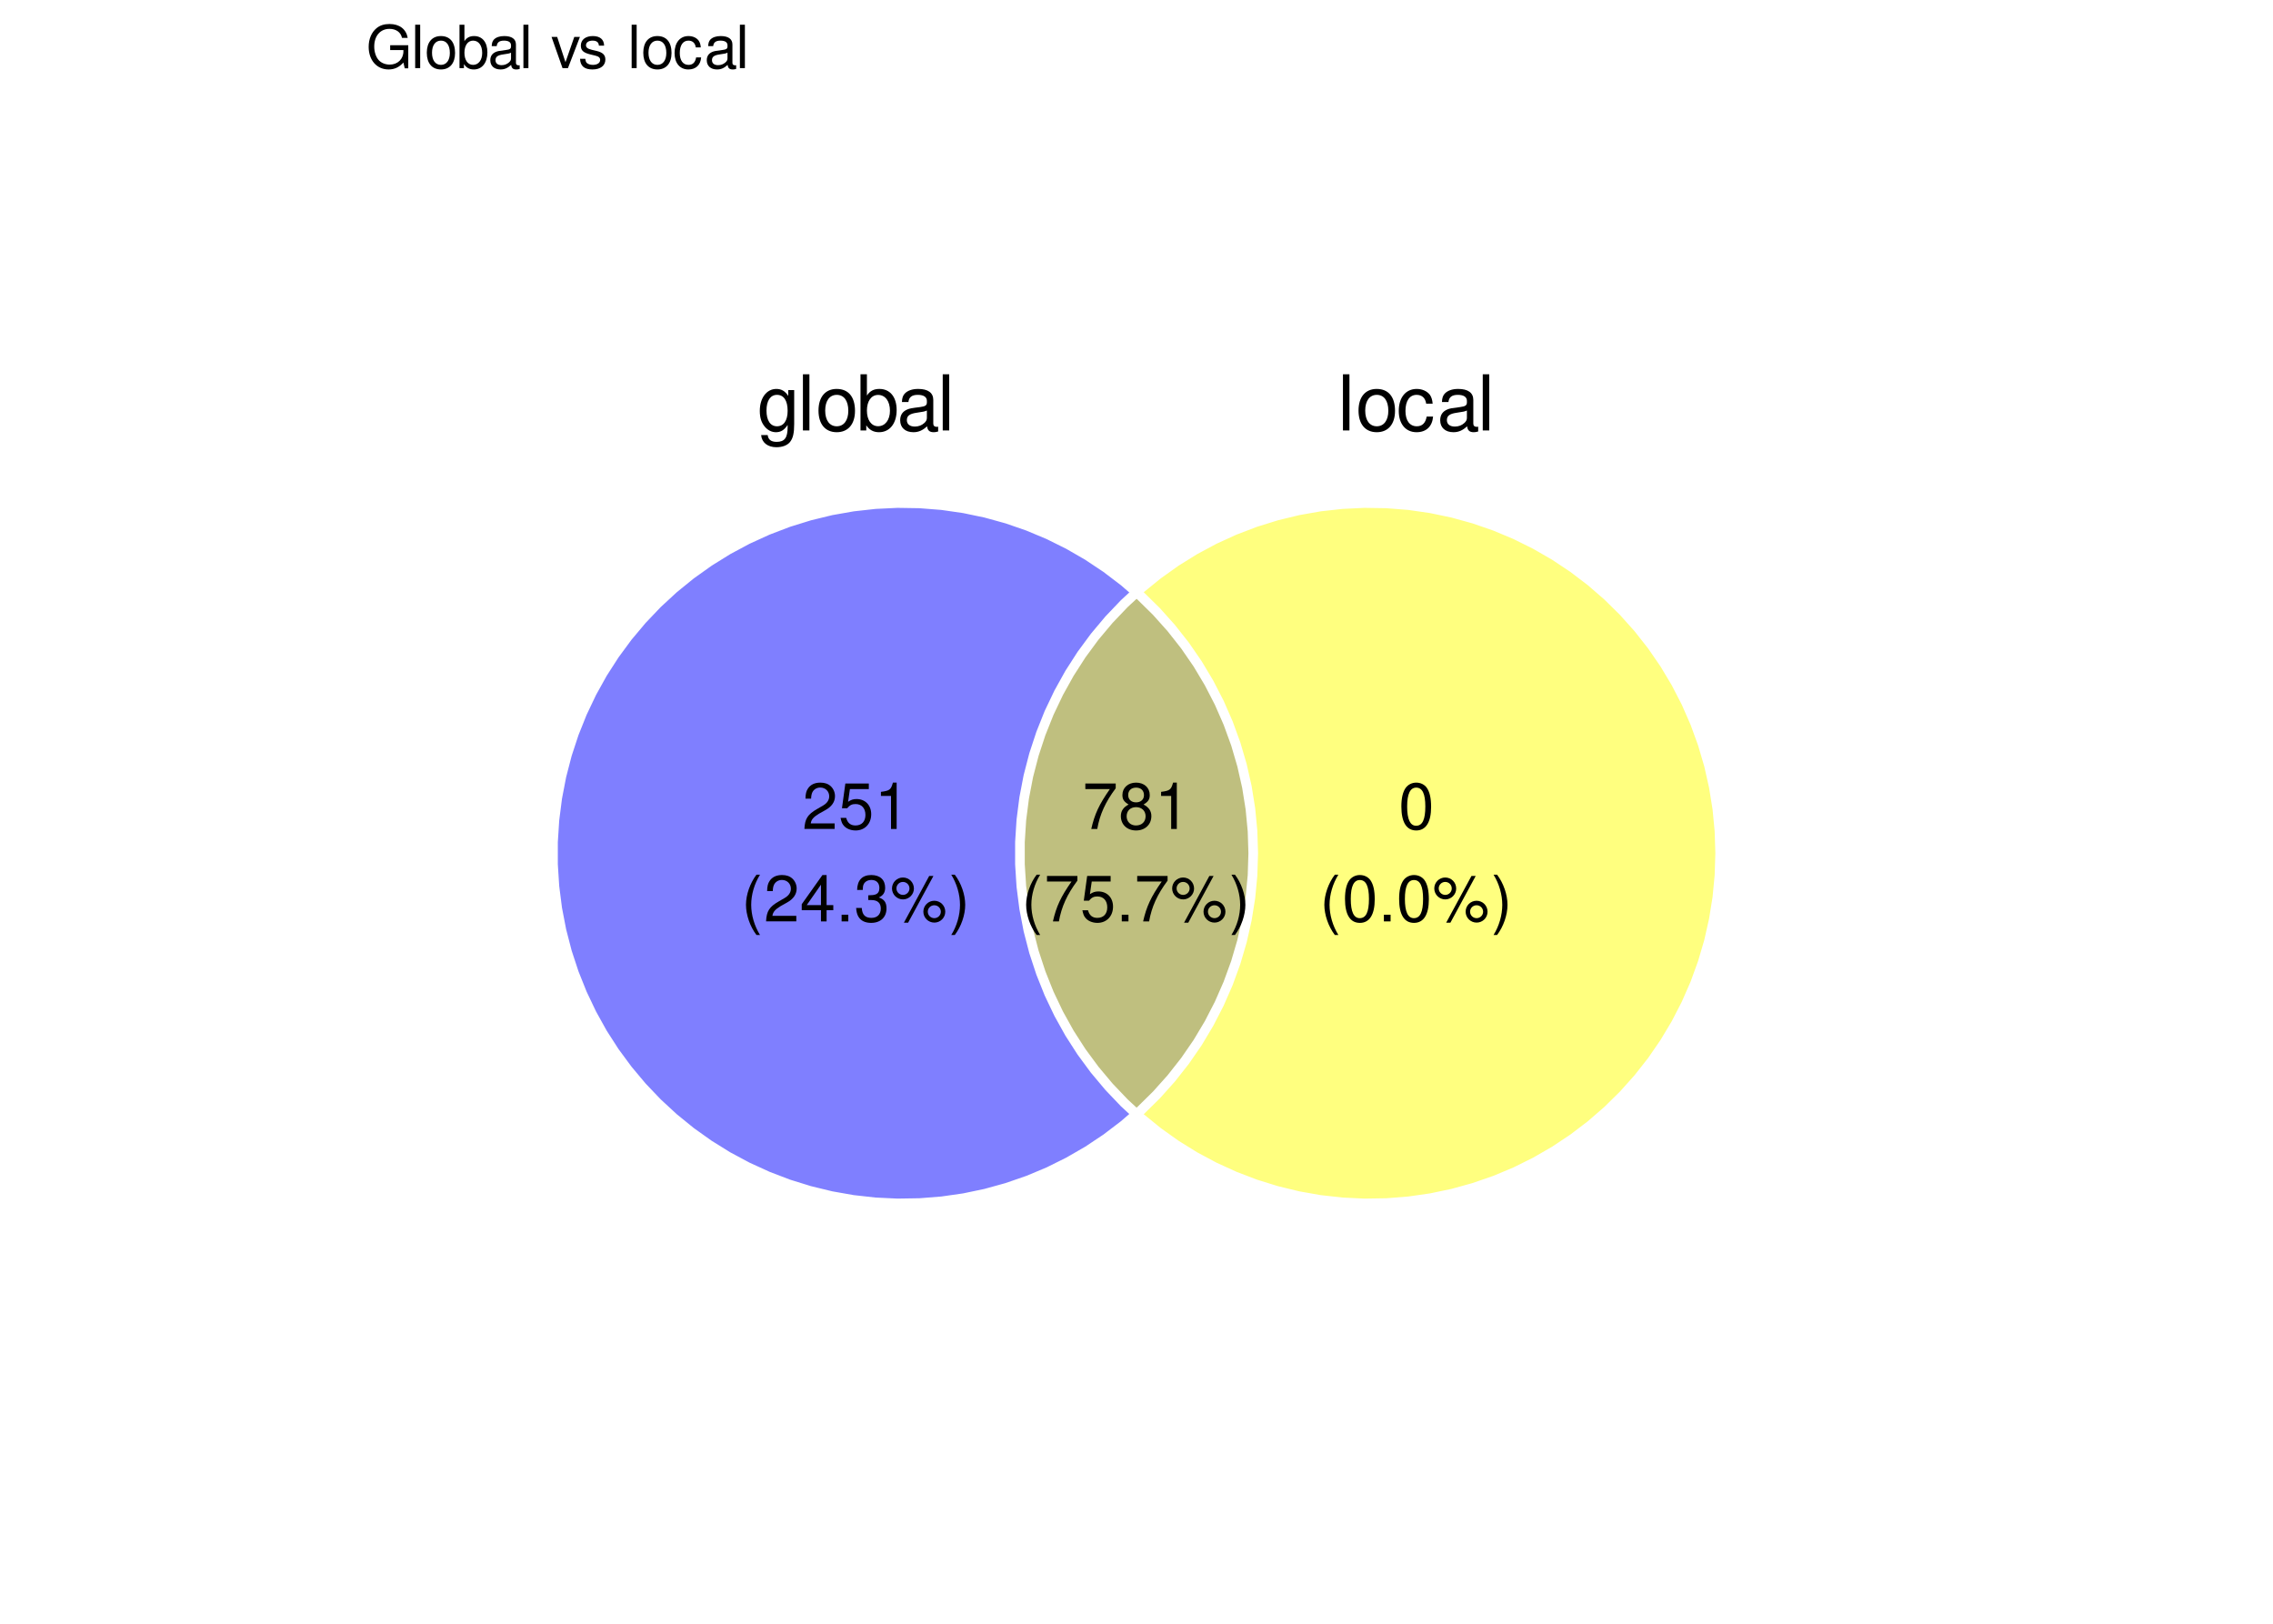
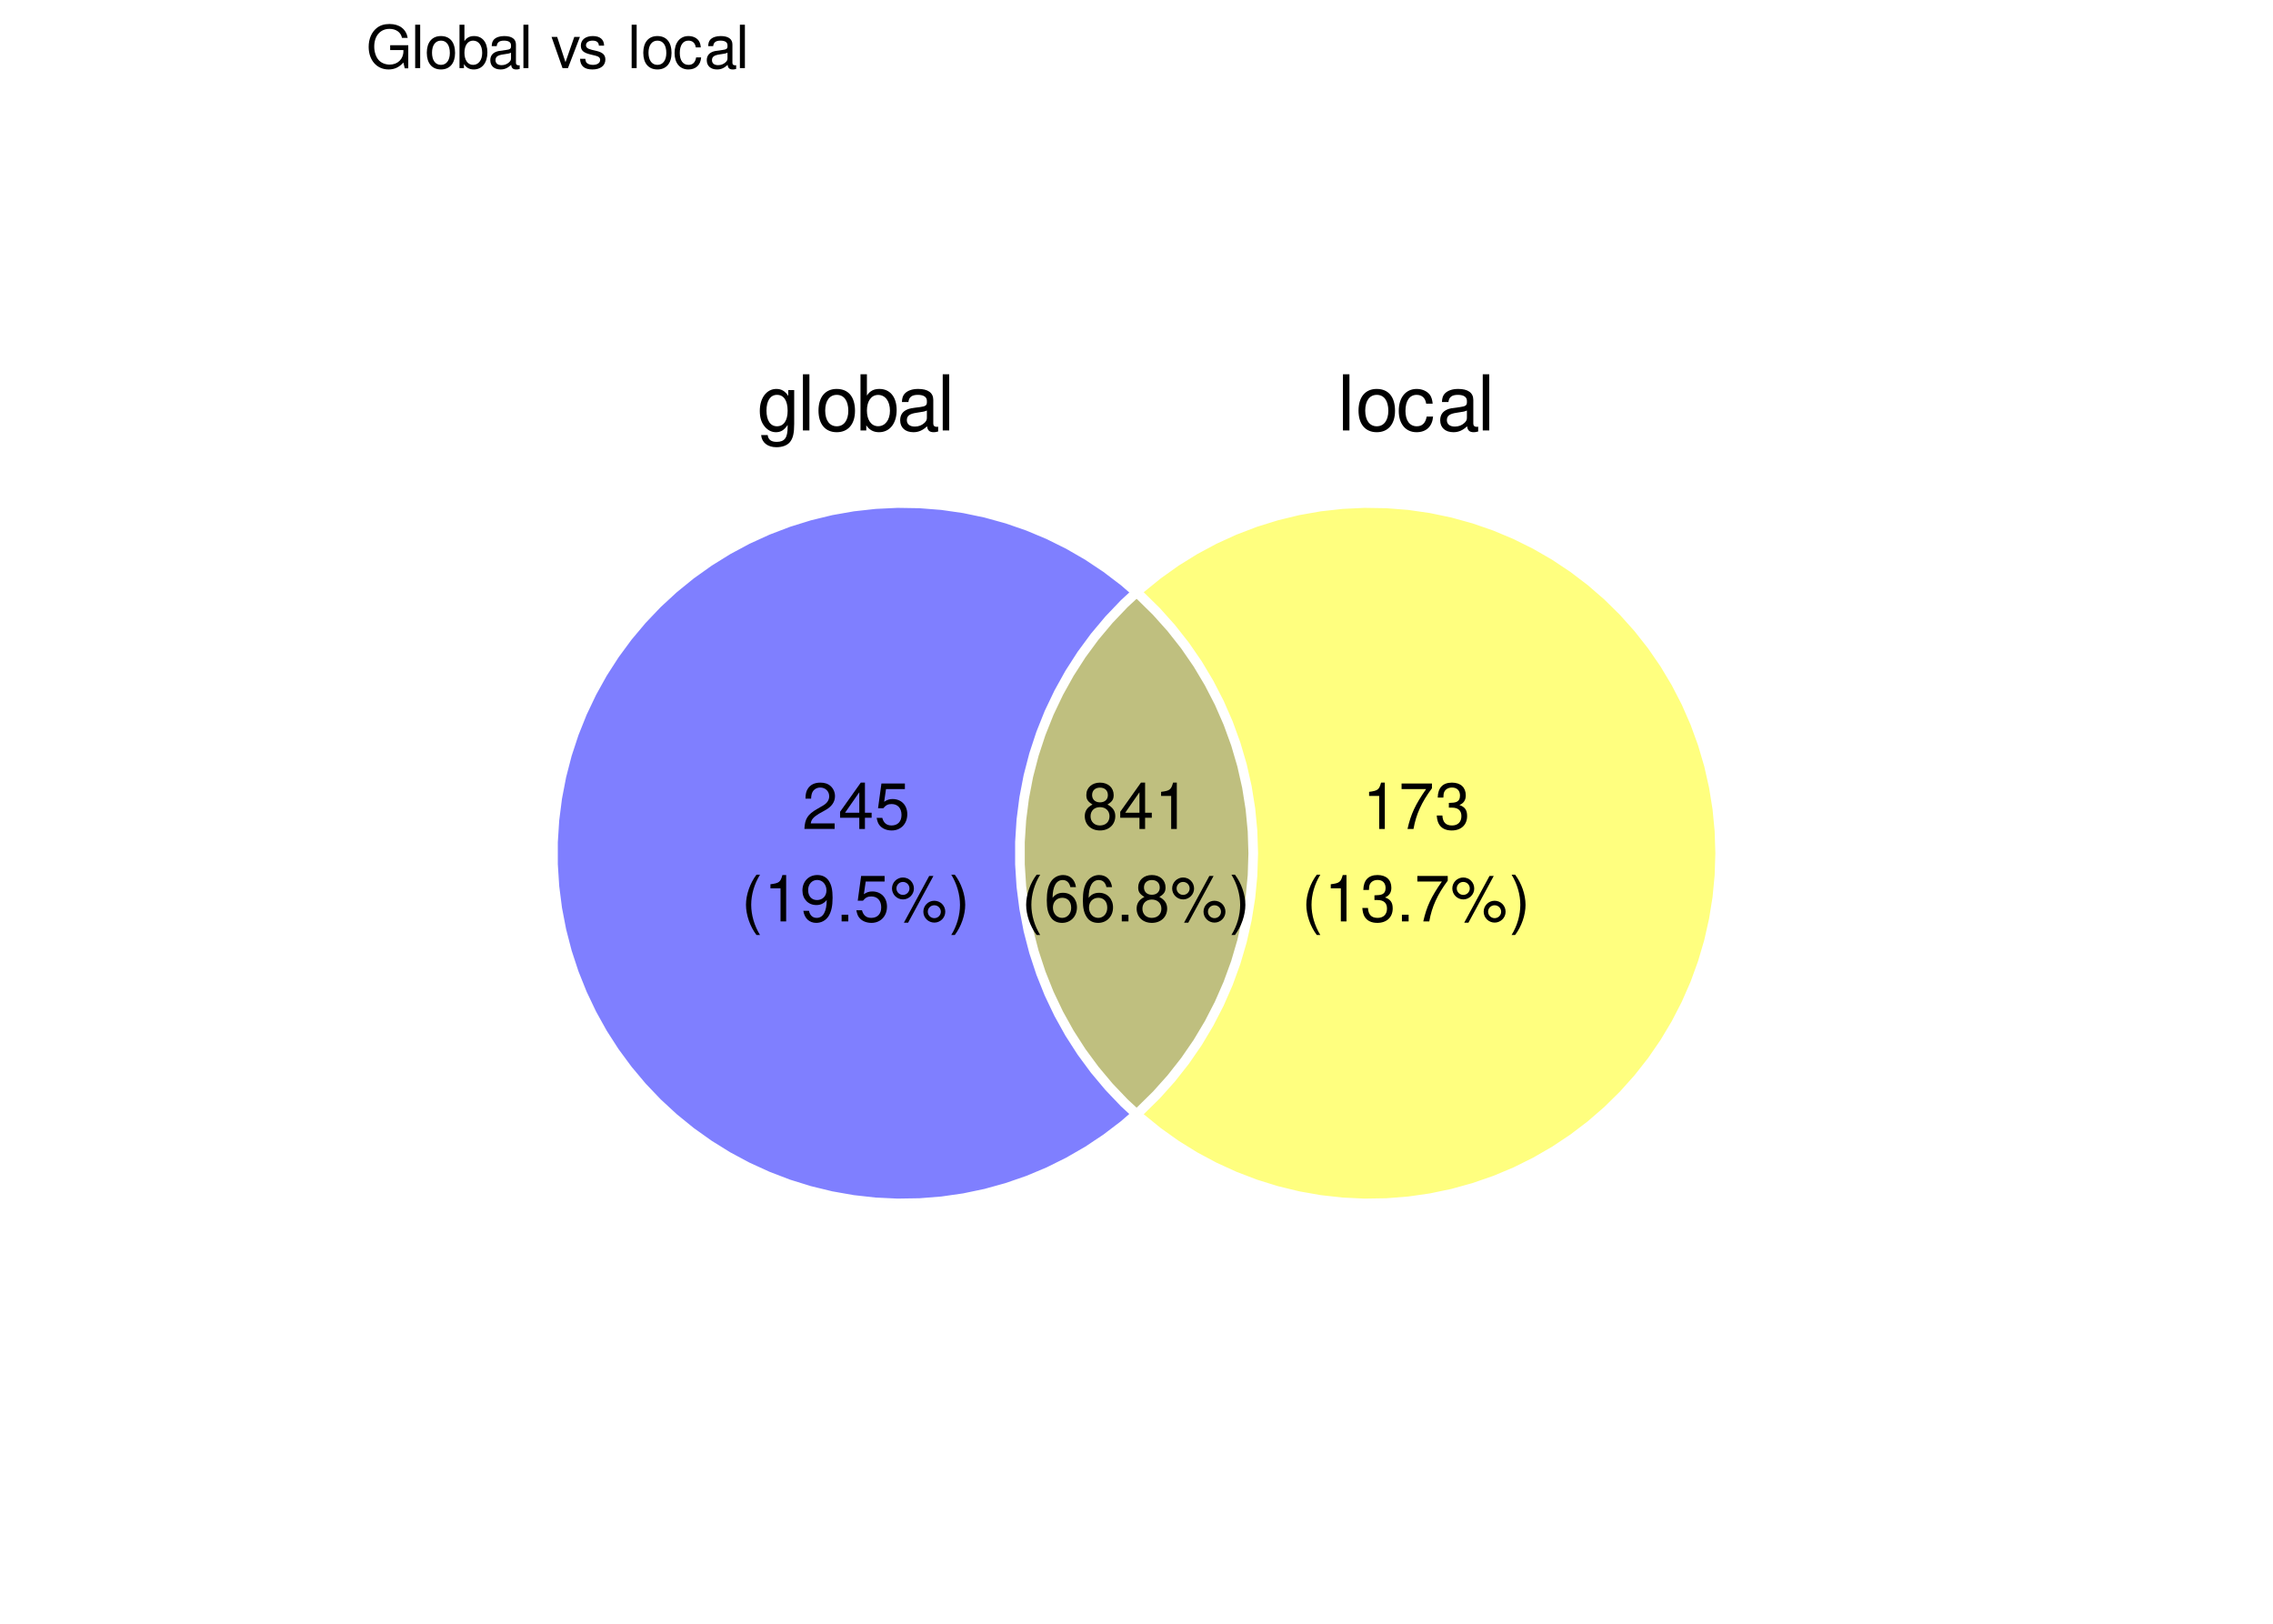
<svg xmlns="http://www.w3.org/2000/svg" xmlns:xlink="http://www.w3.org/1999/xlink" width="504pt" height="360pt" viewBox="0 0 504 360" version="1.1">
  <defs>
    <g>
      <symbol overflow="visible" id="glyph0-0">
        <path style="stroke:none;" d="" />
      </symbol>
      <symbol overflow="visible" id="glyph0-1">
        <path style="stroke:none;" d="M 6.906 -8.953 L 6.906 -7.656 C 6.188 -8.734 5.391 -9.203 4.266 -9.203 C 2.094 -9.203 0.594 -7.188 0.594 -4.328 C 0.594 -2.812 0.953 -1.719 1.719 -0.812 C 2.391 -0.031 3.25 0.391 4.172 0.391 C 5.25 0.391 6.016 -0.078 6.766 -1.219 L 6.766 -0.75 C 6.766 1.641 6.094 2.531 4.328 2.531 C 3.109 2.531 2.469 2.047 2.344 1.031 L 0.891 1.031 C 1.031 2.688 2.344 3.719 4.281 3.719 C 5.609 3.719 6.688 3.297 7.281 2.578 C 7.953 1.734 8.219 0.625 8.219 -1.469 L 8.219 -8.953 Z M 4.406 -7.891 C 5.906 -7.891 6.766 -6.625 6.766 -4.359 C 6.766 -2.188 5.891 -0.922 4.406 -0.922 C 2.938 -0.922 2.078 -2.203 2.078 -4.406 C 2.078 -6.594 2.938 -7.891 4.406 -7.891 Z M 4.406 -7.891 " />
      </symbol>
      <symbol overflow="visible" id="glyph0-2">
        <path style="stroke:none;" d="M 2.594 -12.453 L 1.156 -12.453 L 1.156 0 L 2.594 0 Z M 2.594 -12.453 " />
      </symbol>
      <symbol overflow="visible" id="glyph0-3">
        <path style="stroke:none;" d="M 4.641 -9.203 C 2.125 -9.203 0.609 -7.406 0.609 -4.406 C 0.609 -1.391 2.125 0.391 4.656 0.391 C 7.188 0.391 8.703 -1.406 8.703 -4.344 C 8.703 -7.453 7.234 -9.203 4.641 -9.203 Z M 4.656 -7.891 C 6.266 -7.891 7.219 -6.578 7.219 -4.359 C 7.219 -2.234 6.234 -0.922 4.656 -0.922 C 3.078 -0.922 2.094 -2.234 2.094 -4.406 C 2.094 -6.578 3.078 -7.891 4.656 -7.891 Z M 4.656 -7.891 " />
      </symbol>
      <symbol overflow="visible" id="glyph0-4">
        <path style="stroke:none;" d="M 0.922 -12.453 L 0.922 0 L 2.203 0 L 2.203 -1.141 C 2.891 -0.109 3.797 0.391 5.031 0.391 C 7.391 0.391 8.938 -1.531 8.938 -4.516 C 8.938 -7.406 7.484 -9.203 5.109 -9.203 C 3.875 -9.203 3 -8.75 2.344 -7.734 L 2.344 -12.453 Z M 4.828 -7.875 C 6.422 -7.875 7.453 -6.484 7.453 -4.359 C 7.453 -2.328 6.391 -0.938 4.828 -0.938 C 3.312 -0.938 2.344 -2.312 2.344 -4.406 C 2.344 -6.5 3.312 -7.875 4.828 -7.875 Z M 4.828 -7.875 " />
      </symbol>
      <symbol overflow="visible" id="glyph0-5">
        <path style="stroke:none;" d="M 9.141 -0.844 C 8.984 -0.797 8.922 -0.797 8.828 -0.797 C 8.328 -0.797 8.062 -1.062 8.062 -1.5 L 8.062 -6.766 C 8.062 -8.344 6.906 -9.203 4.703 -9.203 C 3.375 -9.203 2.344 -8.828 1.719 -8.156 C 1.312 -7.703 1.141 -7.188 1.109 -6.297 L 2.547 -6.297 C 2.672 -7.391 3.312 -7.891 4.641 -7.891 C 5.938 -7.891 6.641 -7.406 6.641 -6.562 L 6.641 -6.188 C 6.625 -5.562 6.312 -5.344 5.156 -5.188 C 3.141 -4.938 2.828 -4.875 2.281 -4.641 C 1.25 -4.203 0.719 -3.422 0.719 -2.25 C 0.719 -0.625 1.844 0.391 3.656 0.391 C 4.781 0.391 5.688 0 6.688 -0.922 C 6.797 0 7.234 0.391 8.156 0.391 C 8.469 0.391 8.656 0.359 9.141 0.234 Z M 6.641 -2.812 C 6.641 -2.344 6.5 -2.047 6.078 -1.656 C 5.5 -1.125 4.797 -0.859 3.969 -0.859 C 2.859 -0.859 2.203 -1.391 2.203 -2.281 C 2.203 -3.234 2.812 -3.703 4.359 -3.922 C 5.875 -4.141 6.172 -4.203 6.641 -4.422 Z M 6.641 -2.812 " />
      </symbol>
      <symbol overflow="visible" id="glyph0-6">
        <path style="stroke:none;" d="M 8.047 -5.938 C 7.969 -6.812 7.781 -7.375 7.453 -7.875 C 6.828 -8.703 5.75 -9.203 4.516 -9.203 C 2.078 -9.203 0.531 -7.297 0.531 -4.328 C 0.531 -1.438 2.062 0.391 4.484 0.391 C 6.625 0.391 7.969 -0.891 8.141 -3.078 L 6.719 -3.078 C 6.469 -1.641 5.734 -0.922 4.531 -0.922 C 2.953 -0.922 2.016 -2.203 2.016 -4.328 C 2.016 -6.562 2.938 -7.891 4.484 -7.891 C 5.688 -7.891 6.438 -7.188 6.609 -5.938 Z M 8.047 -5.938 " />
      </symbol>
      <symbol overflow="visible" id="glyph1-0">
        <path style="stroke:none;" d="" />
      </symbol>
      <symbol overflow="visible" id="glyph1-1">
        <path style="stroke:none;" d="M 7.188 -1.234 L 1.891 -1.234 C 2.016 -2.094 2.469 -2.625 3.719 -3.391 L 5.141 -4.188 C 6.547 -4.969 7.266 -6.016 7.266 -7.281 C 7.266 -8.141 6.922 -8.922 6.328 -9.484 C 5.734 -10.031 4.984 -10.281 4.031 -10.281 C 2.766 -10.281 1.812 -9.828 1.25 -8.938 C 0.891 -8.406 0.734 -7.766 0.719 -6.719 L 1.969 -6.719 C 2 -7.422 2.094 -7.828 2.266 -8.172 C 2.594 -8.797 3.234 -9.188 4 -9.188 C 5.141 -9.188 5.984 -8.359 5.984 -7.25 C 5.984 -6.422 5.516 -5.719 4.625 -5.203 L 3.312 -4.438 C 1.203 -3.234 0.594 -2.266 0.484 -0.016 L 7.188 -0.016 Z M 7.188 -1.234 " />
      </symbol>
      <symbol overflow="visible" id="glyph1-2">
-         <path style="stroke:none;" d="M 6.766 -10.078 L 1.562 -10.078 L 0.812 -4.594 L 1.969 -4.594 C 2.547 -5.297 3.031 -5.531 3.828 -5.531 C 5.172 -5.531 6.016 -4.609 6.016 -3.109 C 6.016 -1.656 5.172 -0.781 3.812 -0.781 C 2.719 -0.781 2.047 -1.344 1.75 -2.469 L 0.5 -2.469 C 0.672 -1.656 0.812 -1.25 1.109 -0.875 C 1.672 -0.109 2.703 0.328 3.844 0.328 C 5.875 0.328 7.297 -1.156 7.297 -3.281 C 7.297 -5.281 5.969 -6.641 4.031 -6.641 C 3.328 -6.641 2.766 -6.453 2.172 -6.031 L 2.578 -8.844 L 6.766 -8.844 Z M 6.766 -10.078 " />
+         <path style="stroke:none;" d="M 4.656 -2.484 L 4.656 0 L 5.906 0 L 5.906 -2.484 L 7.391 -2.484 L 7.391 -3.609 L 5.906 -3.609 L 5.906 -10.281 L 4.984 -10.281 L 0.391 -3.812 L 0.391 -2.484 Z M 4.656 -3.609 L 1.5 -3.609 L 4.656 -8.141 Z M 4.656 -3.609 " />
      </symbol>
      <symbol overflow="visible" id="glyph1-3">
-         <path style="stroke:none;" d="M 3.688 -7.328 L 3.688 0 L 4.938 0 L 4.938 -10.281 L 4.109 -10.281 C 3.672 -8.703 3.391 -8.484 1.453 -8.234 L 1.453 -7.328 Z M 3.688 -7.328 " />
+         <path style="stroke:none;" d="M 6.766 -10.078 L 1.562 -10.078 L 0.812 -4.594 L 1.969 -4.594 C 2.547 -5.297 3.031 -5.531 3.828 -5.531 C 5.172 -5.531 6.016 -4.609 6.016 -3.109 C 6.016 -1.656 5.172 -0.781 3.812 -0.781 C 2.719 -0.781 2.047 -1.344 1.75 -2.469 L 0.5 -2.469 C 0.672 -1.656 0.812 -1.25 1.109 -0.875 C 1.672 -0.109 2.703 0.328 3.844 0.328 C 5.875 0.328 7.297 -1.156 7.297 -3.281 C 7.297 -5.281 5.969 -6.641 4.031 -6.641 C 3.328 -6.641 2.766 -6.453 2.172 -6.031 L 2.578 -8.844 L 6.766 -8.844 Z M 6.766 -10.078 " />
      </symbol>
      <symbol overflow="visible" id="glyph1-4">
        <path style="stroke:none;" d="M 3.359 -10.359 C 1.938 -8.5 1.031 -5.922 1.031 -3.688 C 1.031 -1.438 1.938 1.156 3.359 3.016 L 4.141 3.016 C 2.891 0.984 2.188 -1.406 2.188 -3.688 C 2.188 -5.938 2.891 -8.344 4.141 -10.359 Z M 3.359 -10.359 " />
      </symbol>
      <symbol overflow="visible" id="glyph1-5">
-         <path style="stroke:none;" d="M 4.656 -2.484 L 4.656 0 L 5.906 0 L 5.906 -2.484 L 7.391 -2.484 L 7.391 -3.609 L 5.906 -3.609 L 5.906 -10.281 L 4.984 -10.281 L 0.391 -3.812 L 0.391 -2.484 Z M 4.656 -3.609 L 1.5 -3.609 L 4.656 -8.141 Z M 4.656 -3.609 " />
+         <path style="stroke:none;" d="M 3.688 -7.328 L 3.688 0 L 4.938 0 L 4.938 -10.281 L 4.109 -10.281 C 3.672 -8.703 3.391 -8.484 1.453 -8.234 L 1.453 -7.328 Z M 3.688 -7.328 " />
      </symbol>
      <symbol overflow="visible" id="glyph1-6">
-         <path style="stroke:none;" d="M 2.719 -1.484 L 1.234 -1.484 L 1.234 0 L 2.719 0 Z M 2.719 -1.484 " />
+         <path style="stroke:none;" d="M 0.75 -2.344 C 1 -0.672 2.078 0.328 3.609 0.328 C 4.734 0.328 5.734 -0.219 6.328 -1.141 C 6.953 -2.141 7.234 -3.391 7.234 -5.266 C 7.234 -7 6.984 -8.094 6.391 -9 C 5.828 -9.844 4.953 -10.281 3.844 -10.281 C 1.922 -10.281 0.547 -8.844 0.547 -6.859 C 0.547 -4.969 1.812 -3.625 3.641 -3.625 C 4.594 -3.625 5.297 -3.969 5.938 -4.75 C 5.922 -2.188 5.141 -0.781 3.703 -0.781 C 2.812 -0.781 2.203 -1.344 2 -2.344 Z M 3.828 -9.188 C 4.984 -9.188 5.875 -8.203 5.875 -6.875 C 5.875 -5.609 5.016 -4.734 3.781 -4.734 C 2.578 -4.734 1.812 -5.594 1.812 -6.953 C 1.812 -8.25 2.656 -9.188 3.828 -9.188 Z M 3.828 -9.188 " />
      </symbol>
      <symbol overflow="visible" id="glyph1-7">
-         <path style="stroke:none;" d="M 3.141 -4.734 L 3.828 -4.734 C 5.188 -4.734 5.922 -4.094 5.922 -2.859 C 5.922 -1.562 5.141 -0.781 3.844 -0.781 C 2.453 -0.781 1.797 -1.484 1.703 -2.984 L 0.453 -2.984 C 0.516 -2.156 0.656 -1.625 0.891 -1.172 C 1.422 -0.172 2.406 0.328 3.781 0.328 C 5.859 0.328 7.188 -0.922 7.188 -2.875 C 7.188 -4.188 6.703 -4.891 5.484 -5.312 C 6.422 -5.703 6.891 -6.406 6.891 -7.453 C 6.891 -9.219 5.75 -10.281 3.828 -10.281 C 1.797 -10.281 0.719 -9.141 0.672 -6.969 L 1.922 -6.969 C 1.938 -7.594 1.984 -7.953 2.141 -8.266 C 2.438 -8.844 3.062 -9.188 3.844 -9.188 C 4.953 -9.188 5.609 -8.516 5.609 -7.406 C 5.609 -6.688 5.359 -6.234 4.812 -6 C 4.469 -5.859 4.016 -5.797 3.141 -5.781 Z M 3.141 -4.734 " />
+         <path style="stroke:none;" d="M 2.719 -1.484 L 1.234 -1.484 L 1.234 0 L 2.719 0 Z M 2.719 -1.484 " />
      </symbol>
      <symbol overflow="visible" id="glyph1-8">
        <path style="stroke:none;" d="M 2.828 -9.734 C 1.5 -9.734 0.406 -8.641 0.406 -7.312 C 0.406 -5.969 1.5 -4.875 2.844 -4.875 C 4.172 -4.875 5.266 -5.969 5.266 -7.281 C 5.266 -8.656 4.188 -9.734 2.828 -9.734 Z M 2.828 -8.75 C 3.641 -8.75 4.281 -8.109 4.281 -7.297 C 4.281 -6.516 3.625 -5.875 2.844 -5.875 C 2.047 -5.875 1.391 -6.516 1.391 -7.312 C 1.391 -8.109 2.031 -8.75 2.828 -8.75 Z M 8.656 -10.078 L 3.047 0.281 L 3.984 0.281 L 9.594 -10.078 Z M 9.781 -4.578 C 8.453 -4.578 7.359 -3.5 7.359 -2.156 C 7.359 -0.812 8.453 0.266 9.797 0.266 C 11.125 0.266 12.219 -0.812 12.219 -2.141 C 12.219 -3.5 11.141 -4.578 9.781 -4.578 Z M 9.781 -3.578 C 10.594 -3.578 11.234 -2.938 11.234 -2.141 C 11.234 -1.359 10.578 -0.719 9.797 -0.719 C 8.984 -0.719 8.344 -1.359 8.344 -2.156 C 8.344 -2.938 8.984 -3.578 9.781 -3.578 Z M 9.781 -3.578 " />
      </symbol>
      <symbol overflow="visible" id="glyph1-9">
        <path style="stroke:none;" d="M 1.328 3.016 C 2.75 1.156 3.641 -1.438 3.641 -3.672 C 3.641 -5.922 2.75 -8.5 1.328 -10.359 L 0.547 -10.359 C 1.797 -8.328 2.484 -5.938 2.484 -3.672 C 2.484 -1.406 1.797 1 0.547 3.016 Z M 1.328 3.016 " />
      </symbol>
      <symbol overflow="visible" id="glyph1-10">
-         <path style="stroke:none;" d="M 3.906 -10.281 C 2.969 -10.281 2.125 -9.859 1.594 -9.156 C 0.938 -8.25 0.609 -6.875 0.609 -4.984 C 0.609 -1.5 1.75 0.328 3.906 0.328 C 6.047 0.328 7.203 -1.5 7.203 -4.891 C 7.203 -6.875 6.891 -8.219 6.234 -9.156 C 5.703 -9.875 4.859 -10.281 3.906 -10.281 Z M 3.906 -9.172 C 5.266 -9.172 5.922 -7.797 5.922 -5 C 5.922 -2.078 5.281 -0.719 3.875 -0.719 C 2.562 -0.719 1.891 -2.141 1.891 -4.969 C 1.891 -7.797 2.562 -9.172 3.906 -9.172 Z M 3.906 -9.172 " />
+         <path style="stroke:none;" d="M 7.391 -10.078 L 0.656 -10.078 L 0.656 -8.844 L 6.094 -8.844 C 3.703 -5.422 2.719 -3.312 1.969 0 L 3.297 0 C 3.859 -3.234 5.125 -6 7.391 -9.031 Z M 7.391 -10.078 " />
      </symbol>
      <symbol overflow="visible" id="glyph1-11">
-         <path style="stroke:none;" d="M 7.391 -10.078 L 0.656 -10.078 L 0.656 -8.844 L 6.094 -8.844 C 3.703 -5.422 2.719 -3.312 1.969 0 L 3.297 0 C 3.859 -3.234 5.125 -6 7.391 -9.031 Z M 7.391 -10.078 " />
+         <path style="stroke:none;" d="M 3.141 -4.734 L 3.828 -4.734 C 5.188 -4.734 5.922 -4.094 5.922 -2.859 C 5.922 -1.562 5.141 -0.781 3.844 -0.781 C 2.453 -0.781 1.797 -1.484 1.703 -2.984 L 0.453 -2.984 C 0.516 -2.156 0.656 -1.625 0.891 -1.172 C 1.422 -0.172 2.406 0.328 3.781 0.328 C 5.859 0.328 7.188 -0.922 7.188 -2.875 C 7.188 -4.188 6.703 -4.891 5.484 -5.312 C 6.422 -5.703 6.891 -6.406 6.891 -7.453 C 6.891 -9.219 5.75 -10.281 3.828 -10.281 C 1.797 -10.281 0.719 -9.141 0.672 -6.969 L 1.922 -6.969 C 1.938 -7.594 1.984 -7.953 2.141 -8.266 C 2.438 -8.844 3.062 -9.188 3.844 -9.188 C 4.953 -9.188 5.609 -8.516 5.609 -7.406 C 5.609 -6.688 5.359 -6.234 4.812 -6 C 4.469 -5.859 4.016 -5.797 3.141 -5.781 Z M 3.141 -4.734 " />
      </symbol>
      <symbol overflow="visible" id="glyph1-12">
        <path style="stroke:none;" d="M 5.562 -5.422 C 6.609 -6.062 6.938 -6.562 6.938 -7.531 C 6.938 -9.156 5.703 -10.281 3.906 -10.281 C 2.141 -10.281 0.875 -9.156 0.875 -7.547 C 0.875 -6.562 1.203 -6.078 2.25 -5.422 C 1.094 -4.828 0.531 -4 0.531 -2.859 C 0.531 -0.984 1.906 0.328 3.906 0.328 C 5.906 0.328 7.297 -0.984 7.297 -2.859 C 7.297 -4 6.719 -4.828 5.562 -5.422 Z M 3.906 -9.172 C 4.984 -9.172 5.656 -8.531 5.656 -7.5 C 5.656 -6.547 4.969 -5.906 3.906 -5.906 C 2.844 -5.906 2.156 -6.547 2.156 -7.531 C 2.156 -8.531 2.844 -9.172 3.906 -9.172 Z M 3.906 -4.844 C 5.156 -4.844 6.016 -4.031 6.016 -2.828 C 6.016 -1.594 5.172 -0.781 3.875 -0.781 C 2.656 -0.781 1.812 -1.625 1.812 -2.812 C 1.812 -4.031 2.641 -4.844 3.906 -4.844 Z M 3.906 -4.844 " />
+       </symbol>
+       <symbol overflow="visible" id="glyph1-13">
+         <path style="stroke:none;" d="M 7.078 -7.609 C 6.844 -9.281 5.766 -10.281 4.219 -10.281 C 3.109 -10.281 2.125 -9.734 1.516 -8.812 C 0.875 -7.812 0.609 -6.562 0.609 -4.688 C 0.609 -2.953 0.859 -1.859 1.469 -0.953 C 2 -0.109 2.891 0.328 4 0.328 C 5.922 0.328 7.297 -1.109 7.297 -3.109 C 7.297 -5 6.016 -6.344 4.203 -6.344 C 3.219 -6.344 2.438 -5.969 1.891 -5.219 C 1.906 -7.766 2.703 -9.172 4.141 -9.172 C 5.016 -9.172 5.625 -8.609 5.828 -7.609 Z M 4.047 -5.234 C 5.266 -5.234 6.016 -4.375 6.016 -3.016 C 6.016 -1.719 5.156 -0.781 4.016 -0.781 C 2.844 -0.781 1.969 -1.766 1.969 -3.078 C 1.969 -4.344 2.812 -5.234 4.047 -5.234 Z M 4.047 -5.234 " />
      </symbol>
      <symbol overflow="visible" id="glyph2-0">
        <path style="stroke:none;" d="" />
      </symbol>
      <symbol overflow="visible" id="glyph2-1">
        <path style="stroke:none;" d="M 9.359 -5.078 L 5.344 -5.078 L 5.344 -4 L 8.281 -4 L 8.281 -3.734 C 8.281 -2.016 7.016 -0.781 5.25 -0.781 C 4.281 -0.781 3.391 -1.141 2.828 -1.75 C 2.188 -2.438 1.812 -3.594 1.812 -4.781 C 1.812 -7.141 3.156 -8.703 5.188 -8.703 C 6.656 -8.703 7.703 -7.953 7.969 -6.703 L 9.234 -6.703 C 8.891 -8.656 7.406 -9.781 5.203 -9.781 C 4.031 -9.781 3.078 -9.484 2.328 -8.859 C 1.203 -7.938 0.578 -6.438 0.578 -4.719 C 0.578 -1.75 2.391 0.297 4.984 0.297 C 6.297 0.297 7.328 -0.188 8.281 -1.234 L 8.578 0.047 L 9.359 0.047 Z M 9.359 -5.078 " />
      </symbol>
      <symbol overflow="visible" id="glyph2-2">
        <path style="stroke:none;" d="M 2 -9.625 L 0.891 -9.625 L 0.891 0 L 2 0 Z M 2 -9.625 " />
      </symbol>
      <symbol overflow="visible" id="glyph2-3">
        <path style="stroke:none;" d="M 3.594 -7.109 C 1.641 -7.109 0.469 -5.734 0.469 -3.406 C 0.469 -1.062 1.641 0.297 3.609 0.297 C 5.562 0.297 6.734 -1.078 6.734 -3.359 C 6.734 -5.75 5.594 -7.109 3.594 -7.109 Z M 3.609 -6.094 C 4.844 -6.094 5.578 -5.078 5.578 -3.359 C 5.578 -1.734 4.812 -0.719 3.609 -0.719 C 2.375 -0.719 1.625 -1.734 1.625 -3.406 C 1.625 -5.078 2.375 -6.094 3.609 -6.094 Z M 3.609 -6.094 " />
      </symbol>
      <symbol overflow="visible" id="glyph2-4">
        <path style="stroke:none;" d="M 0.719 -9.625 L 0.719 0 L 1.703 0 L 1.703 -0.891 C 2.234 -0.078 2.938 0.297 3.891 0.297 C 5.719 0.297 6.906 -1.188 6.906 -3.484 C 6.906 -5.734 5.781 -7.109 3.953 -7.109 C 3 -7.109 2.328 -6.766 1.812 -5.984 L 1.812 -9.625 Z M 3.734 -6.094 C 4.969 -6.094 5.75 -5.016 5.75 -3.359 C 5.75 -1.797 4.938 -0.719 3.734 -0.719 C 2.562 -0.719 1.812 -1.781 1.812 -3.406 C 1.812 -5.031 2.562 -6.094 3.734 -6.094 Z M 3.734 -6.094 " />
      </symbol>
      <symbol overflow="visible" id="glyph2-5">
        <path style="stroke:none;" d="M 7.062 -0.641 C 6.938 -0.625 6.891 -0.625 6.828 -0.625 C 6.438 -0.625 6.234 -0.812 6.234 -1.156 L 6.234 -5.234 C 6.234 -6.453 5.328 -7.109 3.625 -7.109 C 2.609 -7.109 1.812 -6.828 1.328 -6.312 C 1.016 -5.953 0.891 -5.562 0.859 -4.875 L 1.969 -4.875 C 2.062 -5.719 2.562 -6.094 3.594 -6.094 C 4.594 -6.094 5.141 -5.734 5.141 -5.062 L 5.141 -4.781 C 5.125 -4.297 4.891 -4.125 3.984 -4.016 C 2.422 -3.812 2.188 -3.766 1.766 -3.594 C 0.969 -3.25 0.547 -2.641 0.547 -1.75 C 0.547 -0.484 1.422 0.297 2.828 0.297 C 3.703 0.297 4.391 0 5.172 -0.719 C 5.25 0 5.594 0.297 6.312 0.297 C 6.547 0.297 6.688 0.281 7.062 0.188 Z M 5.141 -2.172 C 5.141 -1.812 5.031 -1.578 4.703 -1.281 C 4.25 -0.875 3.703 -0.656 3.062 -0.656 C 2.203 -0.656 1.703 -1.062 1.703 -1.766 C 1.703 -2.5 2.172 -2.859 3.359 -3.031 C 4.547 -3.188 4.766 -3.25 5.141 -3.422 Z M 5.141 -2.172 " />
      </symbol>
      <symbol overflow="visible" id="glyph2-6">
        <path style="stroke:none;" d="" />
      </symbol>
      <symbol overflow="visible" id="glyph2-7">
        <path style="stroke:none;" d="M 3.766 0 L 6.422 -6.922 L 5.172 -6.922 L 3.219 -1.312 L 1.375 -6.922 L 0.125 -6.922 L 2.562 0 Z M 3.766 0 " />
      </symbol>
      <symbol overflow="visible" id="glyph2-8">
        <path style="stroke:none;" d="M 5.781 -4.984 C 5.766 -6.344 4.875 -7.109 3.281 -7.109 C 1.656 -7.109 0.625 -6.281 0.625 -5 C 0.625 -3.922 1.172 -3.406 2.812 -3.016 L 3.844 -2.766 C 4.609 -2.578 4.906 -2.297 4.906 -1.812 C 4.906 -1.156 4.266 -0.719 3.297 -0.719 C 2.703 -0.719 2.203 -0.891 1.922 -1.172 C 1.75 -1.375 1.672 -1.578 1.609 -2.062 L 0.453 -2.062 C 0.5 -0.469 1.406 0.297 3.203 0.297 C 4.953 0.297 6.062 -0.547 6.062 -1.891 C 6.062 -2.922 5.484 -3.484 4.109 -3.812 L 3.047 -4.062 C 2.156 -4.281 1.766 -4.562 1.766 -5.062 C 1.766 -5.703 2.344 -6.094 3.234 -6.094 C 4.125 -6.094 4.594 -5.719 4.625 -4.984 Z M 5.781 -4.984 " />
      </symbol>
      <symbol overflow="visible" id="glyph2-9">
        <path style="stroke:none;" d="M 6.219 -4.594 C 6.172 -5.266 6.016 -5.703 5.75 -6.094 C 5.281 -6.734 4.453 -7.109 3.484 -7.109 C 1.609 -7.109 0.406 -5.641 0.406 -3.344 C 0.406 -1.109 1.594 0.297 3.469 0.297 C 5.125 0.297 6.172 -0.688 6.297 -2.375 L 5.188 -2.375 C 5 -1.266 4.438 -0.719 3.5 -0.719 C 2.281 -0.719 1.562 -1.703 1.562 -3.344 C 1.562 -5.062 2.266 -6.094 3.469 -6.094 C 4.391 -6.094 4.984 -5.562 5.109 -4.594 Z M 6.219 -4.594 " />
      </symbol>
    </g>
  </defs>
-   <g id="surface146">
+   <g id="surface151">
    <rect x="0" y="0" width="504" height="360" style="fill:rgb(100%,100%,100%);fill-opacity:1;stroke:none;" />
    <path style=" stroke:none;fill-rule:nonzero;fill:rgb(0%,0%,100%);fill-opacity:0.502;" d="M 277.883 189.168 L 277.727 184.246 L 277.258 179.34 L 276.48 174.473 L 275.395 169.668 L 274.008 164.941 L 272.32 160.309 L 270.344 155.797 L 268.086 151.418 L 265.559 147.188 L 262.762 143.129 L 259.715 139.258 L 256.43 135.586 L 252.918 132.129 L 249.195 128.902 L 245.273 125.918 L 241.172 123.188 L 236.906 120.727 L 232.492 118.535 L 227.945 116.633 L 223.289 115.02 L 218.539 113.707 L 213.719 112.699 L 208.84 111.996 L 203.93 111.609 L 199 111.531 L 194.078 111.766 L 189.184 112.309 L 184.328 113.164 L 179.543 114.328 L 174.836 115.789 L 170.234 117.547 L 165.75 119.594 L 161.406 121.922 L 157.223 124.52 L 153.207 127.379 L 149.383 130.484 L 145.762 133.828 L 142.363 137.395 L 139.195 141.168 L 136.273 145.137 L 133.609 149.281 L 131.215 153.59 L 129.098 158.039 L 127.266 162.613 L 125.727 167.293 L 124.492 172.062 L 123.559 176.902 L 122.934 181.789 L 122.621 186.707 L 122.621 191.633 L 122.934 196.551 L 123.559 201.438 L 124.492 206.277 L 125.727 211.047 L 127.266 215.727 L 129.098 220.301 L 131.215 224.75 L 133.609 229.059 L 136.273 233.203 L 139.195 237.168 L 142.363 240.945 L 145.762 244.512 L 149.383 247.855 L 153.207 250.961 L 157.223 253.82 L 161.406 256.418 L 165.75 258.742 L 170.234 260.789 L 174.836 262.551 L 179.543 264.012 L 184.328 265.176 L 189.184 266.031 L 194.078 266.574 L 199 266.809 L 203.93 266.73 L 208.84 266.34 L 213.719 265.641 L 218.539 264.633 L 223.289 263.316 L 227.945 261.707 L 232.492 259.805 L 236.906 257.613 L 241.172 255.152 L 245.273 252.422 L 249.195 249.438 L 252.918 246.211 L 256.43 242.754 L 259.715 239.082 L 262.762 235.211 L 265.559 231.152 L 268.086 226.922 L 270.344 222.543 L 272.32 218.031 L 274.008 213.398 L 275.395 208.672 L 276.48 203.863 L 277.258 199 L 277.727 194.094 Z M 277.883 189.168 " />
    <path style=" stroke:none;fill-rule:nonzero;fill:rgb(100%,100%,0%);fill-opacity:0.502;" d="M 381.418 189.168 L 381.262 184.246 L 380.793 179.34 L 380.012 174.473 L 378.93 169.668 L 377.539 164.941 L 375.855 160.309 L 373.879 155.797 L 371.621 151.418 L 369.09 147.188 L 366.297 143.129 L 363.25 139.258 L 359.965 135.586 L 356.453 132.129 L 352.73 128.902 L 348.809 125.918 L 344.707 123.188 L 340.438 120.727 L 336.023 118.535 L 331.48 116.633 L 326.824 115.02 L 322.074 113.707 L 317.25 112.699 L 312.375 111.996 L 307.461 111.609 L 302.535 111.531 L 297.613 111.766 L 292.715 112.309 L 287.863 113.164 L 283.074 114.328 L 278.371 115.789 L 273.766 117.547 L 269.285 119.594 L 264.941 121.922 L 260.754 124.52 L 256.742 127.379 L 252.918 130.484 L 249.297 133.828 L 245.898 137.395 L 242.73 141.168 L 239.809 145.137 L 237.145 149.281 L 234.75 153.59 L 232.629 158.039 L 230.801 162.613 L 229.262 167.293 L 228.023 172.062 L 227.094 176.902 L 226.469 181.789 L 226.156 186.707 L 226.156 191.633 L 226.469 196.551 L 227.094 201.438 L 228.023 206.277 L 229.262 211.047 L 230.801 215.727 L 232.629 220.301 L 234.75 224.75 L 237.145 229.059 L 239.809 233.203 L 242.73 237.168 L 245.898 240.945 L 249.297 244.512 L 252.918 247.855 L 256.742 250.961 L 260.754 253.82 L 264.941 256.418 L 269.285 258.742 L 273.766 260.789 L 278.371 262.551 L 283.074 264.012 L 287.863 265.176 L 292.715 266.031 L 297.613 266.574 L 302.535 266.809 L 307.461 266.73 L 312.375 266.34 L 317.25 265.641 L 322.074 264.633 L 326.824 263.316 L 331.48 261.707 L 336.023 259.805 L 340.438 257.613 L 344.707 255.152 L 348.809 252.422 L 352.73 249.438 L 356.453 246.211 L 359.965 242.754 L 363.25 239.082 L 366.297 235.211 L 369.09 231.152 L 371.621 226.922 L 373.879 222.543 L 375.855 218.031 L 377.539 213.398 L 378.93 208.672 L 380.012 203.863 L 380.793 199 L 381.262 194.094 Z M 381.418 189.168 " />
    <path style="fill:none;stroke-width:2.134;stroke-linecap:round;stroke-linejoin:round;stroke:rgb(100%,100%,100%);stroke-opacity:1;stroke-miterlimit:10;" d="M 277.883 189.168 L 277.727 184.246 L 277.258 179.34 L 276.48 174.473 L 275.395 169.668 L 274.008 164.941 L 272.32 160.309 L 270.344 155.797 L 268.086 151.418 L 265.559 147.188 L 262.762 143.129 L 259.715 139.258 L 256.43 135.586 L 252.918 132.129 L 249.195 128.902 L 245.273 125.918 L 241.172 123.188 L 236.906 120.727 L 232.492 118.535 L 227.945 116.633 L 223.289 115.02 L 218.539 113.707 L 213.719 112.699 L 208.84 111.996 L 203.93 111.609 L 199 111.531 L 194.078 111.766 L 189.184 112.309 L 184.328 113.164 L 179.543 114.328 L 174.836 115.789 L 170.234 117.547 L 165.75 119.594 L 161.406 121.922 L 157.223 124.52 L 153.207 127.379 L 149.383 130.484 L 145.762 133.828 L 142.363 137.395 L 139.195 141.168 L 136.273 145.137 L 133.609 149.281 L 131.215 153.59 L 129.098 158.039 L 127.266 162.613 L 125.727 167.293 L 124.492 172.062 L 123.559 176.902 L 122.934 181.789 L 122.621 186.707 L 122.621 191.633 L 122.934 196.551 L 123.559 201.438 L 124.492 206.277 L 125.727 211.047 L 127.266 215.727 L 129.098 220.301 L 131.215 224.75 L 133.609 229.059 L 136.273 233.203 L 139.195 237.168 L 142.363 240.945 L 145.762 244.512 L 149.383 247.855 L 153.207 250.961 L 157.223 253.82 L 161.406 256.418 L 165.75 258.742 L 170.234 260.789 L 174.836 262.551 L 179.543 264.012 L 184.328 265.176 L 189.184 266.031 L 194.078 266.574 L 199 266.809 L 203.93 266.73 L 208.84 266.34 L 213.719 265.641 L 218.539 264.633 L 223.289 263.316 L 227.945 261.707 L 232.492 259.805 L 236.906 257.613 L 241.172 255.152 L 245.273 252.422 L 249.195 249.438 L 252.918 246.211 L 256.43 242.754 L 259.715 239.082 L 262.762 235.211 L 265.559 231.152 L 268.086 226.922 L 270.344 222.543 L 272.32 218.031 L 274.008 213.398 L 275.395 208.672 L 276.48 203.863 L 277.258 199 L 277.727 194.094 L 277.883 189.168 " />
    <path style="fill:none;stroke-width:2.134;stroke-linecap:round;stroke-linejoin:round;stroke:rgb(100%,100%,100%);stroke-opacity:1;stroke-miterlimit:10;" d="M 381.418 189.168 L 381.262 184.246 L 380.793 179.34 L 380.012 174.473 L 378.93 169.668 L 377.539 164.941 L 375.855 160.309 L 373.879 155.797 L 371.621 151.418 L 369.09 147.188 L 366.297 143.129 L 363.25 139.258 L 359.965 135.586 L 356.453 132.129 L 352.73 128.902 L 348.809 125.918 L 344.707 123.188 L 340.438 120.727 L 336.023 118.535 L 331.48 116.633 L 326.824 115.02 L 322.074 113.707 L 317.25 112.699 L 312.375 111.996 L 307.461 111.609 L 302.535 111.531 L 297.613 111.766 L 292.715 112.309 L 287.863 113.164 L 283.074 114.328 L 278.371 115.789 L 273.766 117.547 L 269.285 119.594 L 264.941 121.922 L 260.754 124.52 L 256.742 127.379 L 252.918 130.484 L 249.297 133.828 L 245.898 137.395 L 242.73 141.168 L 239.809 145.137 L 237.145 149.281 L 234.75 153.59 L 232.629 158.039 L 230.801 162.613 L 229.262 167.293 L 228.023 172.062 L 227.094 176.902 L 226.469 181.789 L 226.156 186.707 L 226.156 191.633 L 226.469 196.551 L 227.094 201.438 L 228.023 206.277 L 229.262 211.047 L 230.801 215.727 L 232.629 220.301 L 234.75 224.75 L 237.145 229.059 L 239.809 233.203 L 242.73 237.168 L 245.898 240.945 L 249.297 244.512 L 252.918 247.855 L 256.742 250.961 L 260.754 253.82 L 264.941 256.418 L 269.285 258.742 L 273.766 260.789 L 278.371 262.551 L 283.074 264.012 L 287.863 265.176 L 292.715 266.031 L 297.613 266.574 L 302.535 266.809 L 307.461 266.73 L 312.375 266.34 L 317.25 265.641 L 322.074 264.633 L 326.824 263.316 L 331.48 261.707 L 336.023 259.805 L 340.438 257.613 L 344.707 255.152 L 348.809 252.422 L 352.73 249.438 L 356.453 246.211 L 359.965 242.754 L 363.25 239.082 L 366.297 235.211 L 369.09 231.152 L 371.621 226.922 L 373.879 222.543 L 375.855 218.031 L 377.539 213.398 L 378.93 208.672 L 380.012 203.863 L 380.793 199 L 381.262 194.094 L 381.418 189.168 " />
    <g style="fill:rgb(0%,0%,0%);fill-opacity:1;">
      <use xlink:href="#glyph0-1" x="167.879" y="95.434" />
      <use xlink:href="#glyph0-2" x="176.879" y="95.434" />
      <use xlink:href="#glyph0-3" x="180.879" y="95.434" />
      <use xlink:href="#glyph0-4" x="189.879" y="95.434" />
      <use xlink:href="#glyph0-5" x="198.879" y="95.434" />
      <use xlink:href="#glyph0-2" x="207.879" y="95.434" />
    </g>
    <g style="fill:rgb(0%,0%,0%);fill-opacity:1;">
      <use xlink:href="#glyph0-2" x="296.621" y="95.434" />
      <use xlink:href="#glyph0-3" x="300.621" y="95.434" />
      <use xlink:href="#glyph0-6" x="309.621" y="95.434" />
      <use xlink:href="#glyph0-5" x="318.621" y="95.434" />
      <use xlink:href="#glyph0-2" x="327.621" y="95.434" />
    </g>
    <g style="fill:rgb(0%,0%,0%);fill-opacity:1;">
      <use xlink:href="#glyph1-1" x="177.879" y="183.796" />
      <use xlink:href="#glyph1-2" x="185.879" y="183.796" />
      <use xlink:href="#glyph1-3" x="193.879" y="183.796" />
    </g>
    <g style="fill:rgb(0%,0%,0%);fill-opacity:1;">
      <use xlink:href="#glyph1-4" x="164.379" y="204.284" />
-       <use xlink:href="#glyph1-1" x="169.379" y="204.284" />
-       <use xlink:href="#glyph1-5" x="177.379" y="204.284" />
-       <use xlink:href="#glyph1-6" x="185.379" y="204.284" />
-       <use xlink:href="#glyph1-7" x="189.379" y="204.284" />
+       <use xlink:href="#glyph1-5" x="169.379" y="204.284" />
+       <use xlink:href="#glyph1-6" x="177.379" y="204.284" />
+       <use xlink:href="#glyph1-7" x="185.379" y="204.284" />
+       <use xlink:href="#glyph1-3" x="189.379" y="204.284" />
      <use xlink:href="#glyph1-8" x="197.379" y="204.284" />
      <use xlink:href="#glyph1-9" x="210.379" y="204.284" />
    </g>
    <g style="fill:rgb(0%,0%,0%);fill-opacity:1;">
+       <use xlink:href="#glyph1-5" x="302.121" y="183.796" />
      <use xlink:href="#glyph1-10" x="310.121" y="183.796" />
+       <use xlink:href="#glyph1-11" x="318.121" y="183.796" />
    </g>
    <g style="fill:rgb(0%,0%,0%);fill-opacity:1;">
-       <use xlink:href="#glyph1-4" x="292.621" y="204.284" />
-       <use xlink:href="#glyph1-10" x="297.621" y="204.284" />
-       <use xlink:href="#glyph1-6" x="305.621" y="204.284" />
-       <use xlink:href="#glyph1-10" x="309.621" y="204.284" />
-       <use xlink:href="#glyph1-8" x="317.621" y="204.284" />
-       <use xlink:href="#glyph1-9" x="330.621" y="204.284" />
+       <use xlink:href="#glyph1-4" x="288.621" y="204.284" />
+       <use xlink:href="#glyph1-5" x="293.621" y="204.284" />
+       <use xlink:href="#glyph1-11" x="301.621" y="204.284" />
+       <use xlink:href="#glyph1-7" x="309.621" y="204.284" />
+       <use xlink:href="#glyph1-10" x="313.621" y="204.284" />
+       <use xlink:href="#glyph1-8" x="321.621" y="204.284" />
+       <use xlink:href="#glyph1-9" x="334.621" y="204.284" />
    </g>
    <g style="fill:rgb(0%,0%,0%);fill-opacity:1;">
-       <use xlink:href="#glyph1-11" x="240" y="183.796" />
-       <use xlink:href="#glyph1-12" x="248" y="183.796" />
-       <use xlink:href="#glyph1-3" x="256" y="183.796" />
+       <use xlink:href="#glyph1-12" x="240" y="183.796" />
+       <use xlink:href="#glyph1-2" x="248" y="183.796" />
+       <use xlink:href="#glyph1-5" x="256" y="183.796" />
    </g>
    <g style="fill:rgb(0%,0%,0%);fill-opacity:1;">
      <use xlink:href="#glyph1-4" x="226.5" y="204.284" />
-       <use xlink:href="#glyph1-11" x="231.5" y="204.284" />
-       <use xlink:href="#glyph1-2" x="239.5" y="204.284" />
-       <use xlink:href="#glyph1-6" x="247.5" y="204.284" />
-       <use xlink:href="#glyph1-11" x="251.5" y="204.284" />
+       <use xlink:href="#glyph1-13" x="231.5" y="204.284" />
+       <use xlink:href="#glyph1-13" x="239.5" y="204.284" />
+       <use xlink:href="#glyph1-7" x="247.5" y="204.284" />
+       <use xlink:href="#glyph1-12" x="251.5" y="204.284" />
      <use xlink:href="#glyph1-8" x="259.5" y="204.284" />
      <use xlink:href="#glyph1-9" x="272.5" y="204.284" />
    </g>
    <g style="fill:rgb(0%,0%,0%);fill-opacity:1;">
      <use xlink:href="#glyph2-1" x="81.168" y="15.103" />
      <use xlink:href="#glyph2-2" x="91.168" y="15.103" />
      <use xlink:href="#glyph2-3" x="94.168" y="15.103" />
      <use xlink:href="#glyph2-4" x="101.168" y="15.103" />
      <use xlink:href="#glyph2-5" x="108.168" y="15.103" />
      <use xlink:href="#glyph2-2" x="115.168" y="15.103" />
      <use xlink:href="#glyph2-6" x="118.168" y="15.103" />
      <use xlink:href="#glyph2-7" x="122.168" y="15.103" />
      <use xlink:href="#glyph2-8" x="128.168" y="15.103" />
      <use xlink:href="#glyph2-6" x="135.168" y="15.103" />
      <use xlink:href="#glyph2-2" x="139.168" y="15.103" />
      <use xlink:href="#glyph2-3" x="142.168" y="15.103" />
      <use xlink:href="#glyph2-9" x="149.168" y="15.103" />
      <use xlink:href="#glyph2-5" x="156.168" y="15.103" />
      <use xlink:href="#glyph2-2" x="163.168" y="15.103" />
    </g>
  </g>
</svg>
